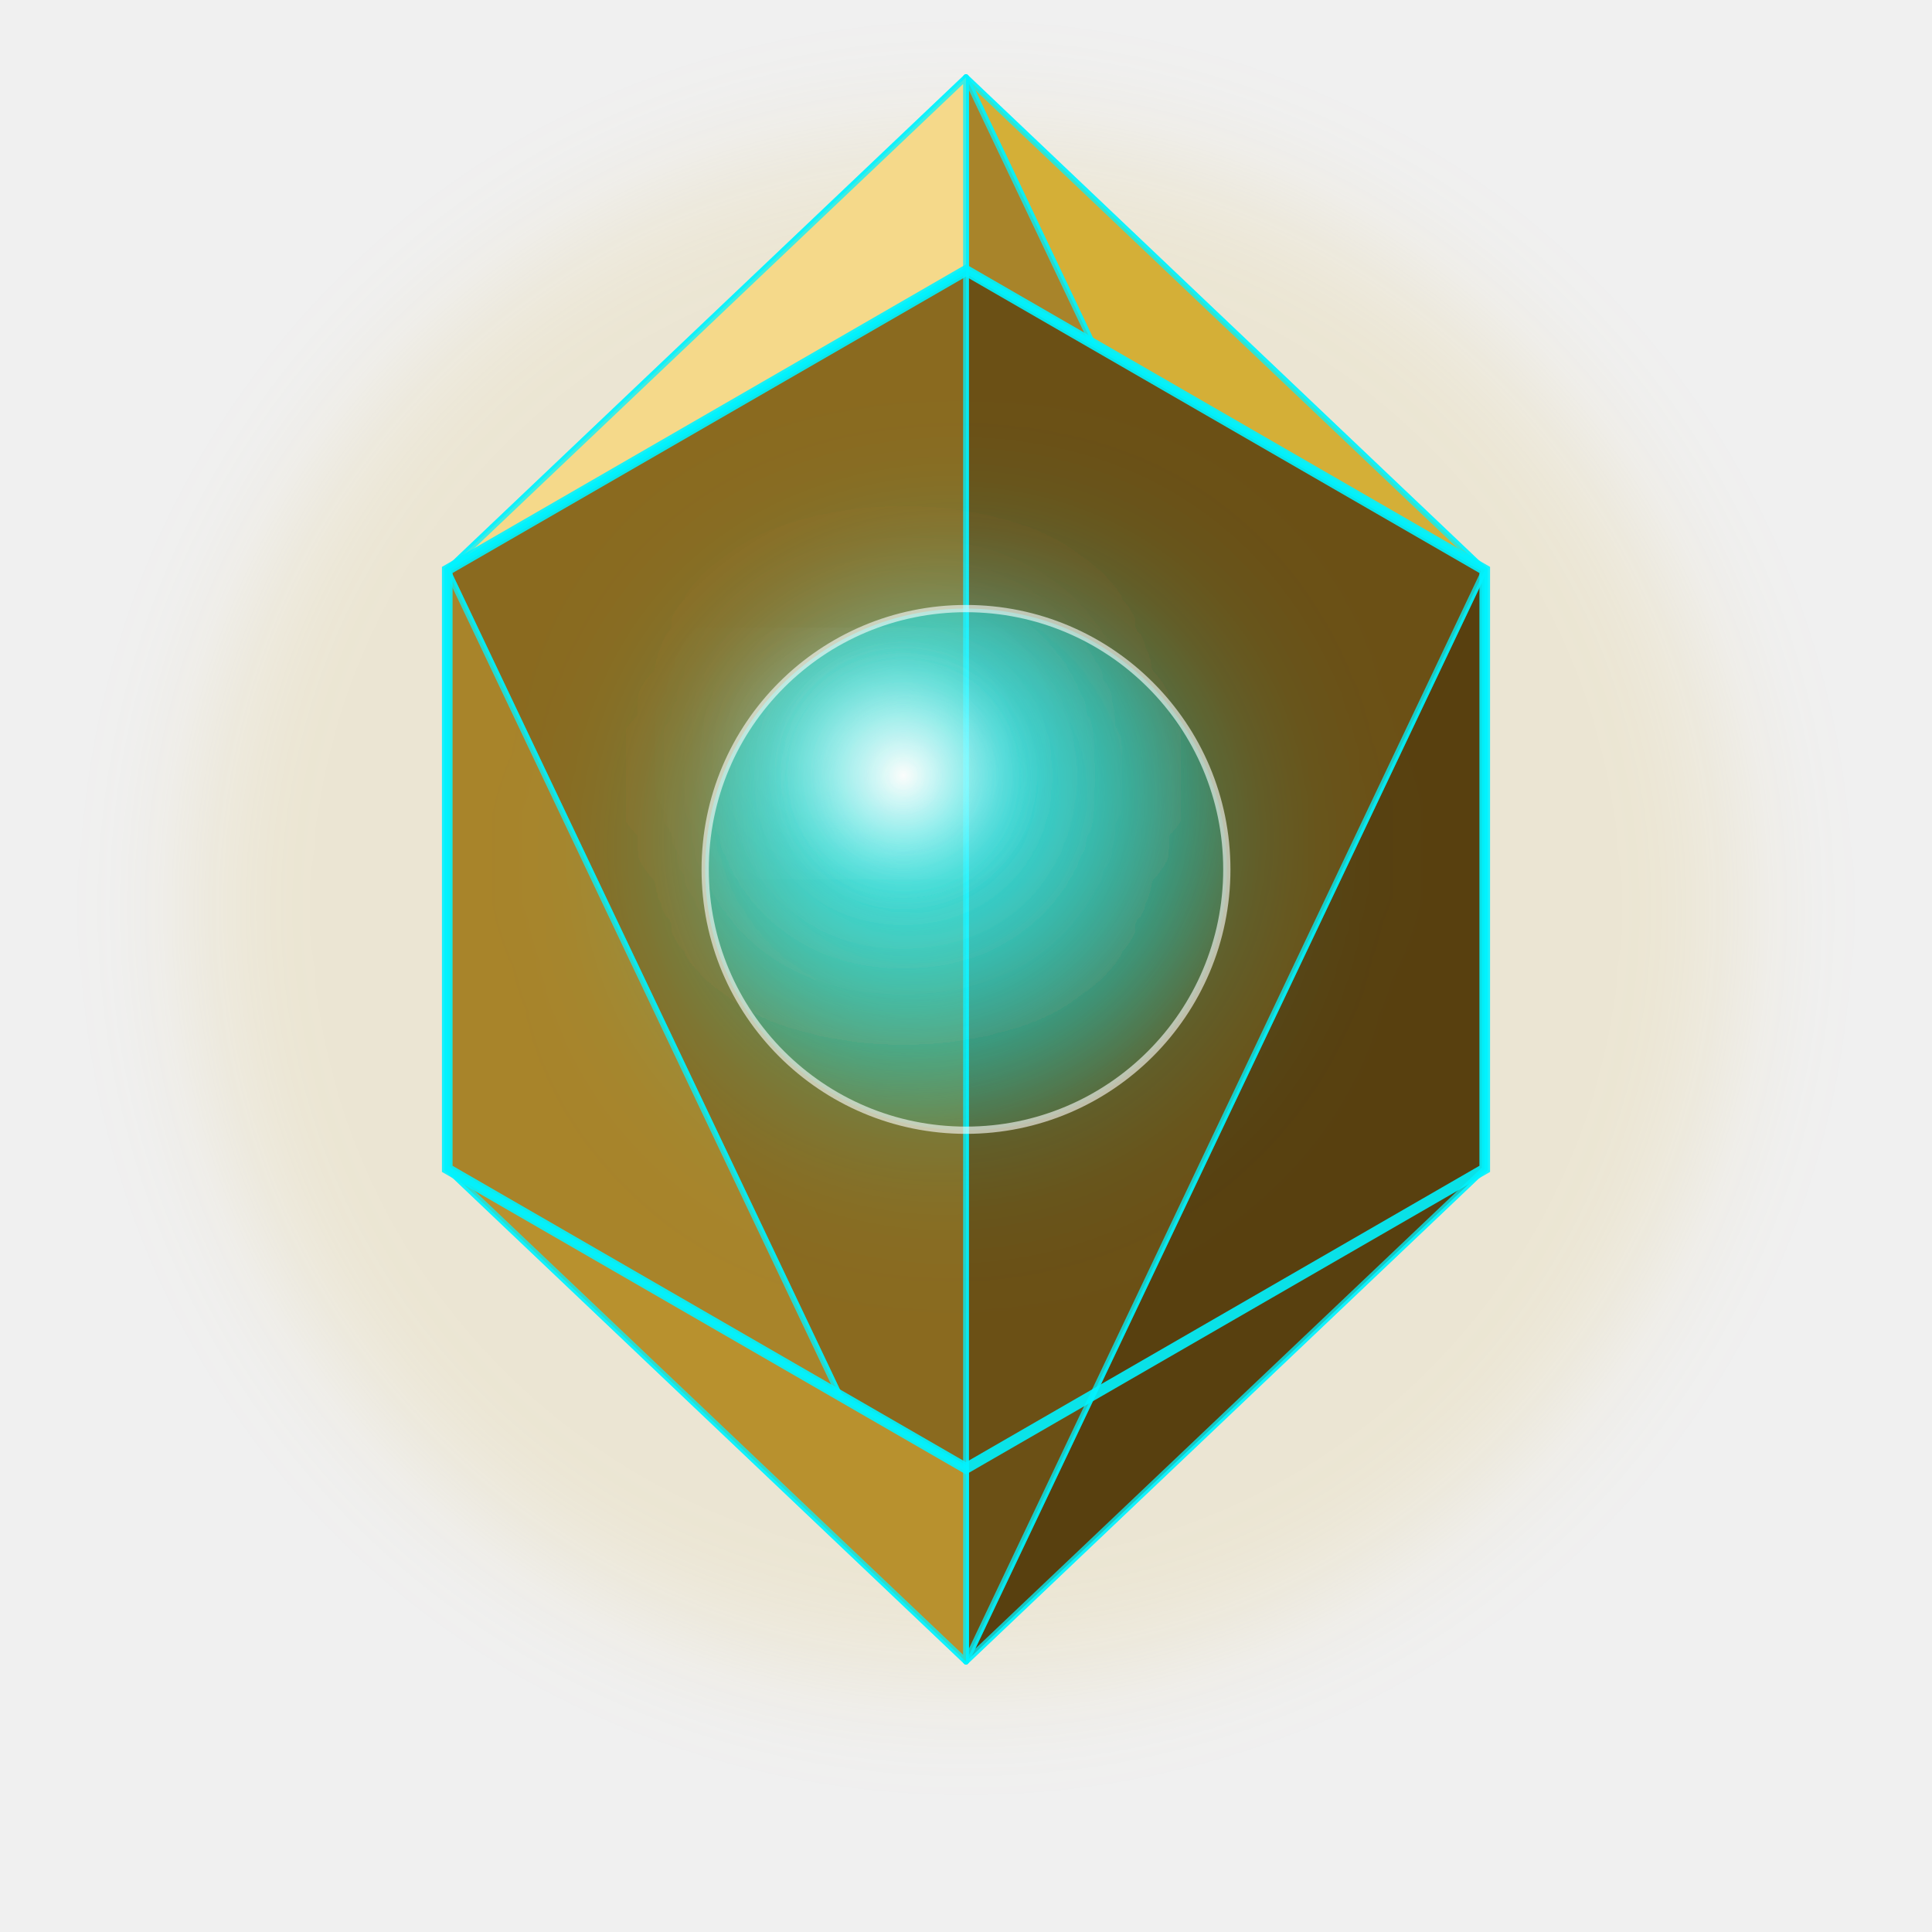
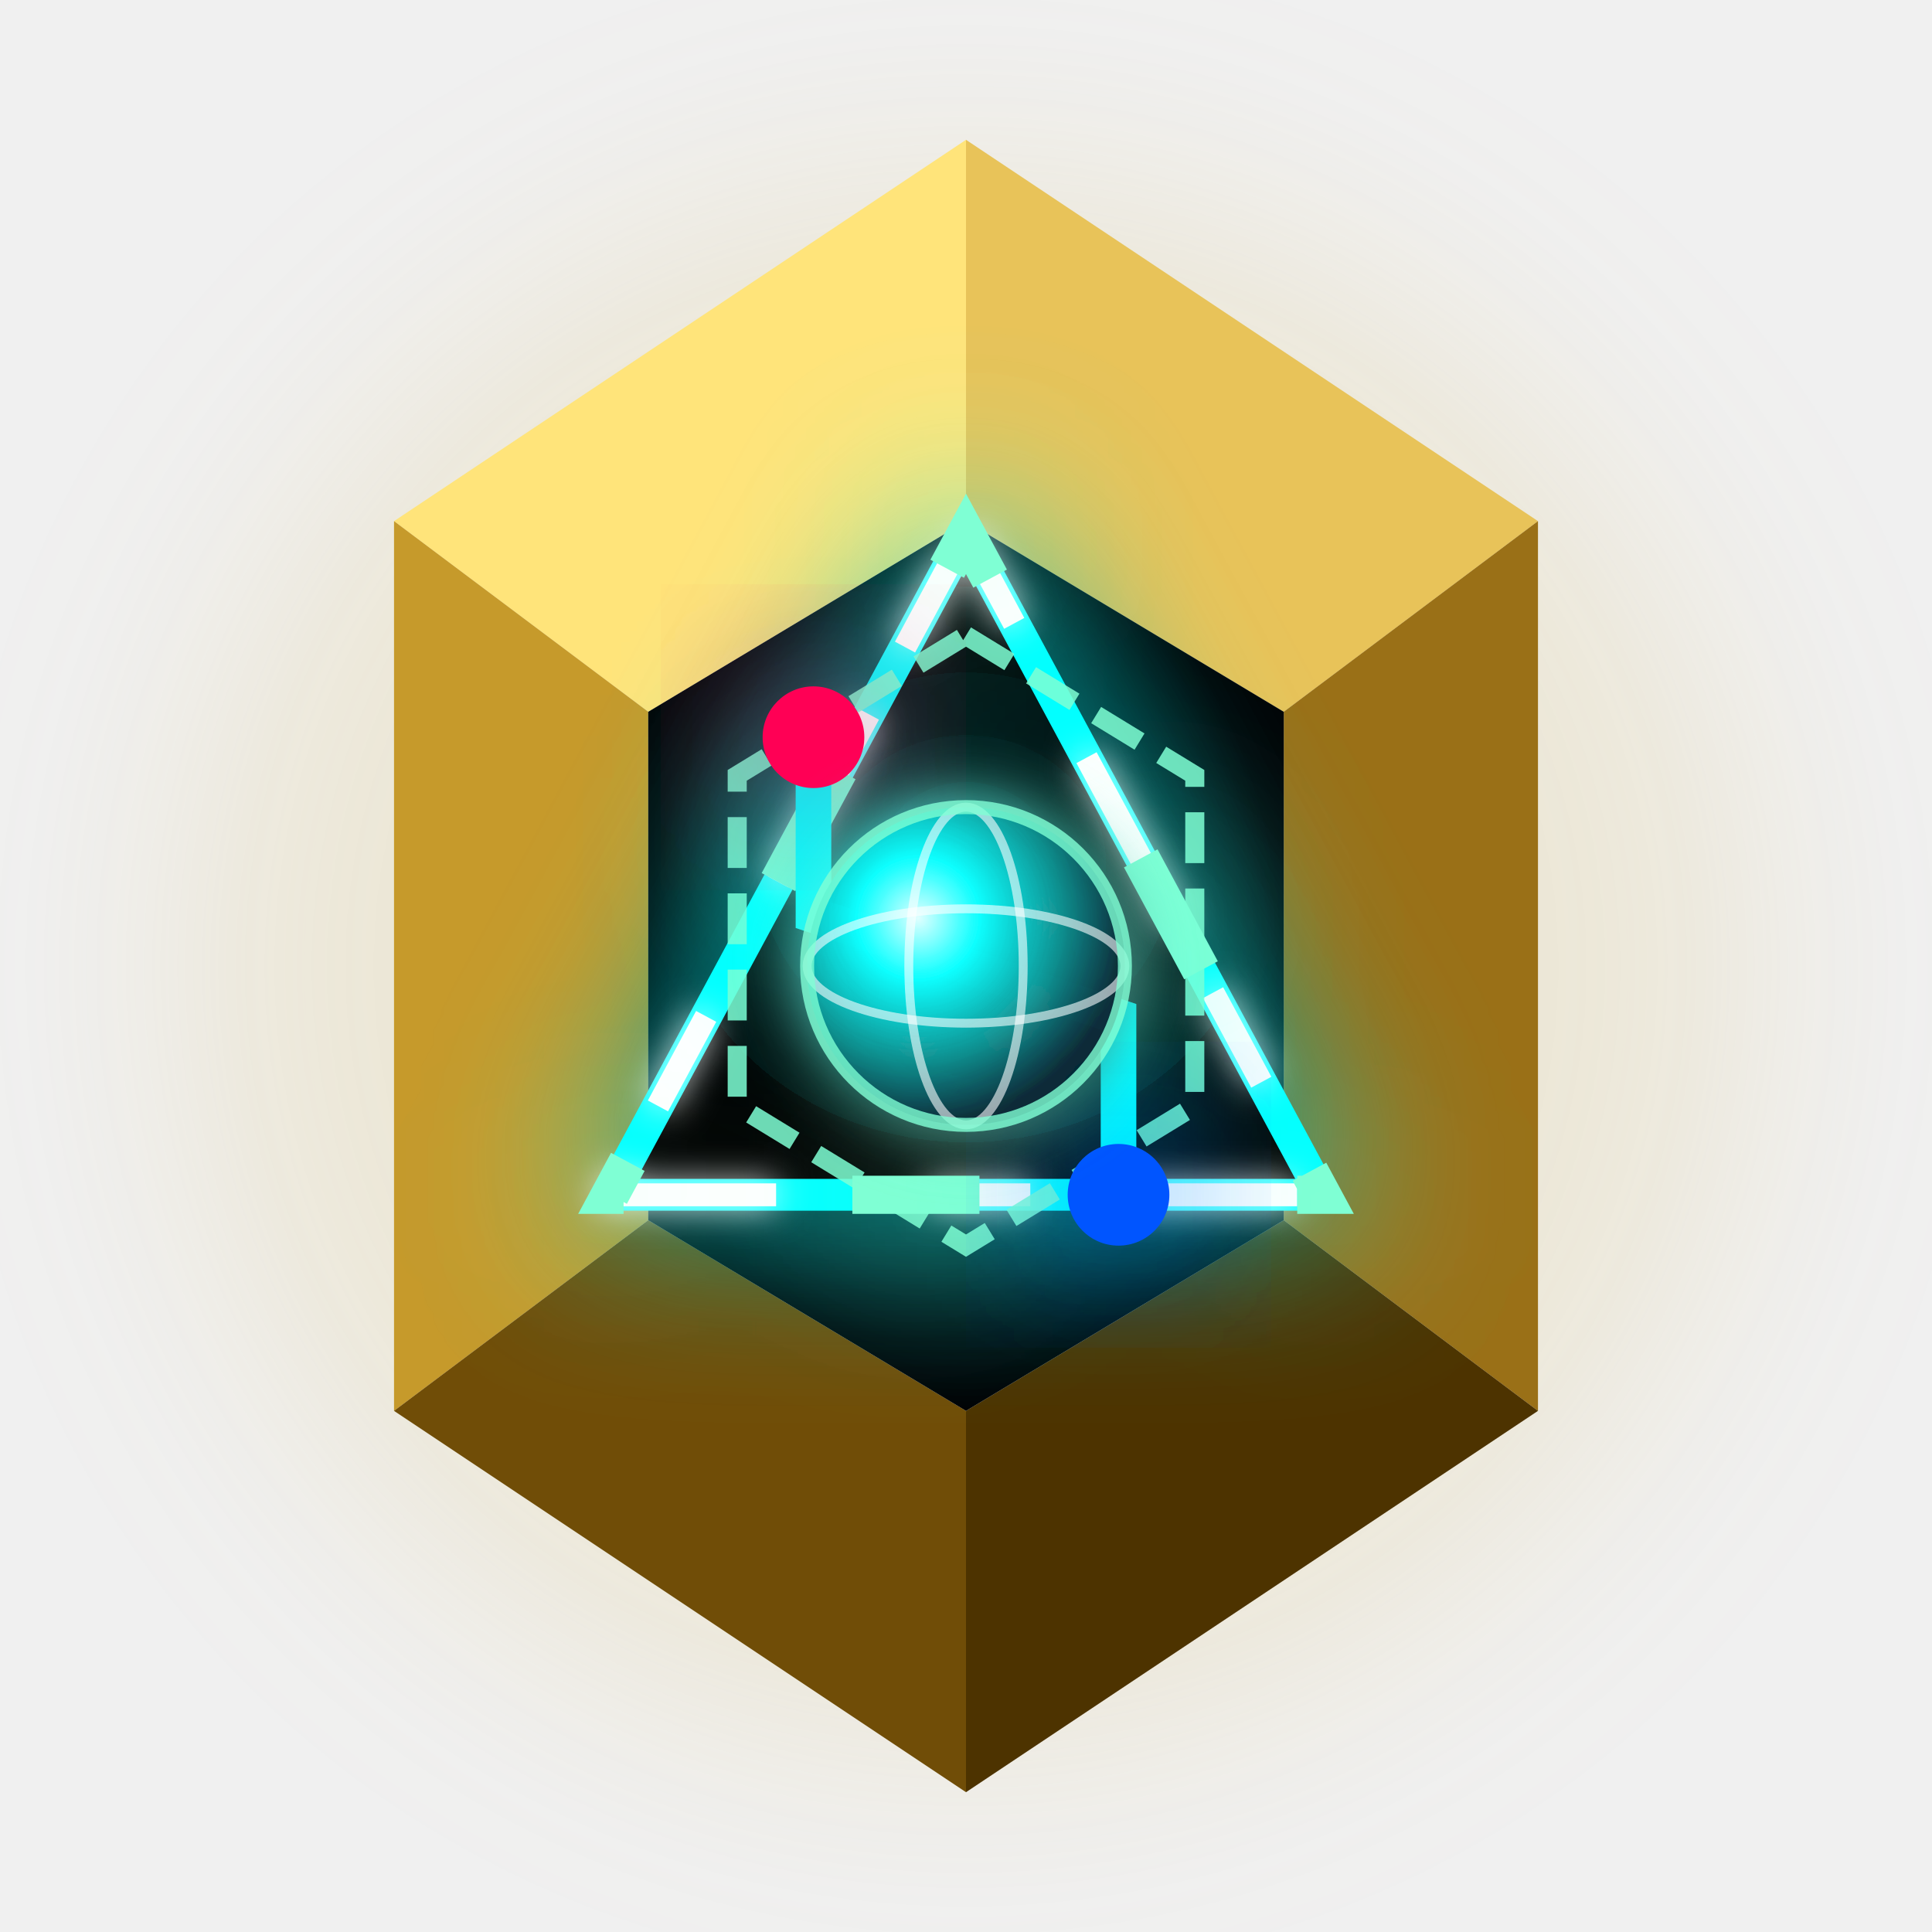
- <svg xmlns="http://www.w3.org/2000/svg" viewBox="0 0 200 200" role="img" aria-labelledby="unitasMarkTitle">
+ <svg xmlns="http://www.w3.org/2000/svg" viewBox="174 64 152 152" role="img" aria-labelledby="unitasMarkTitle">
  <defs>
-     <radialGradient id="coreGlass" cx="38%" cy="32%" r="75%">
-       <stop offset="0%" stop-color="#ffffff" stop-opacity="0.95" />
-       <stop offset="35%" stop-color="#00f3ff" stop-opacity="0.55" />
-       <stop offset="100%" stop-color="#00f3ff" stop-opacity="0.05" />
+     <filter id="softBlur" x="-80%" y="-80%" width="260%" height="260%">
+       <feGaussianBlur stdDeviation="9" />
+     </filter>
+     <filter id="extremeGlow" x="-100%" y="-100%" width="300%" height="300%">
+       <feGaussianBlur stdDeviation="7" result="blur" />
+       <feComposite in="SourceGraphic" in2="blur" operator="over" />
+     </filter>
+     <filter id="sparkFilter" x="-200%" y="-200%" width="500%" height="500%">
+       <feGaussianBlur stdDeviation="1.4" result="blur" />
+       <feComposite in="SourceGraphic" in2="blur" operator="over" />
+     </filter>
+     <filter id="globeGlow" x="-150%" y="-150%" width="400%" height="400%">
+       <feGaussianBlur stdDeviation="2.5" result="blur" />
+       <feComposite in="SourceGraphic" in2="blur" operator="over" />
+     </filter>
+     <radialGradient id="triBg" cx="50%" cy="50%" r="50%">
+       <stop offset="0%" stop-color="#002A2A" stop-opacity="1" />
+       <stop offset="100%" stop-color="#000000" stop-opacity="1" />
    </radialGradient>
-     <filter id="outerGlow" x="-60%" y="-60%" width="220%" height="220%">
-       <feGaussianBlur stdDeviation="10" result="blur" />
-       <feMerge>
-         <feMergeNode in="blur" />
-         <feMergeNode in="SourceGraphic" />
-       </feMerge>
-     </filter>
-     <filter id="softBlur" x="-80%" y="-80%" width="260%" height="260%">
-       <feGaussianBlur stdDeviation="6" />
-     </filter>
+     <radialGradient id="deepVoid" cx="50%" cy="50%" r="50%">
+       <stop offset="0%" stop-color="#004D4D" stop-opacity="1" />
+       <stop offset="100%" stop-color="#010103" stop-opacity="1" />
+     </radialGradient>
+     <radialGradient id="holoGlobe" cx="35%" cy="35%" r="65%">
+       <stop offset="0%" stop-color="#E0FFFF" stop-opacity="1" />
+       <stop offset="30%" stop-color="#00FFFF" stop-opacity="0.95" />
+       <stop offset="70%" stop-color="#008B8B" stop-opacity="0.9" />
+       <stop offset="100%" stop-color="#002233" stop-opacity="0.95" />
+     </radialGradient>
  </defs>
-   <circle cx="100" cy="94" r="80" fill="#d4af37" opacity="0.16" filter="url(#softBlur)" />
-   <g stroke="#00f3ff" stroke-width="0.6" stroke-opacity="0.75" stroke-linejoin="round">
-     <polygon points="100,8 100,28 153.7,59" fill="#e8c765" />
-     <polygon points="100,8 153.7,59 153.7,121" fill="#d4af37" />
-     <polygon points="100,8 153.7,121 100,152" fill="#a8842a" />
-     <polygon points="100,8 100,152 46.3,121" fill="#8a6a1f" />
-     <polygon points="100,8 46.3,121 46.3,59" fill="#b8912e" />
-     <polygon points="100,8 46.3,59 100,28" fill="#f5d98a" />
-     <polygon points="100,172 100,152 153.7,121" fill="#7a5c1a" />
-     <polygon points="100,172 153.7,121 153.7,59" fill="#58400f" />
-     <polygon points="100,172 153.7,59 100,28" fill="#6b5015" />
-     <polygon points="100,172 100,28 46.3,59" fill="#8a6a1f" />
-     <polygon points="100,172 46.3,59 46.3,121" fill="#a8842a" />
-     <polygon points="100,172 46.3,121 100,152" fill="#b8912e" />
+   <circle cx="250" cy="140" r="62" fill="#d4af37" opacity="0.14" filter="url(#softBlur)" />
+   <g transform="translate(0, -40)">
+     <polygon points="205,145 250,115 250,145 225,160" fill="#FFE47A" />
+     <polygon points="250,115 295,145 275,160 250,145" fill="#E8C359" />
+     <polygon points="205,215 205,145 225,160 225,200" fill="#C69A2B" />
+     <polygon points="295,145 295,215 275,200 275,160" fill="#9A7017" />
+     <polygon points="250,245 205,215 225,200 250,215" fill="#704D07" />
+     <polygon points="295,215 250,245 250,215 275,200" fill="#4D3300" />
+     <polygon points="225,160 250,145 275,160 275,200 250,215 225,200" fill="url(#deepVoid)" />
+     <polygon points="250,146 278,198 222,198" fill="url(#triBg)" stroke="#00FFFF" stroke-width="2.5" filter="url(#extremeGlow)" />
+     <polygon points="250,146 278,198 222,198" fill="none" stroke="#FFFFFF" stroke-width="1.8" stroke-dasharray="8,12,15,6" filter="url(#sparkFilter)" />
+     <polygon points="250,146 278,198 222,198" fill="none" stroke="#7FFFD4" stroke-width="3" stroke-dasharray="4,25,10,18" filter="url(#extremeGlow)" />
+     <polygon points="250,154 268,165 268,191 250,202 232,191 232,165" fill="none" stroke="#7FFFD4" stroke-width="1.5" opacity="0.85" stroke-dasharray="4,2" />
+     <path d="M 250 162 L 250 198" fill="none" stroke="#00FFFF" stroke-width="2.8" filter="url(#extremeGlow)" />
+     <path d="M 238 162 L 238 176 L 250 180 L 262 184 L 262 198" fill="none" stroke="#00FFFF" stroke-width="2.8" filter="url(#extremeGlow)" />
+     <circle cx="238" cy="162" r="4" fill="#FF0055" filter="url(#extremeGlow)" />
+     <circle cx="262" cy="198" r="4" fill="#0055FF" filter="url(#extremeGlow)" />
+     <g filter="url(#globeGlow)">
+       <circle cx="250" cy="180" r="12.5" fill="url(#holoGlobe)" />
+       <ellipse cx="250" cy="180" rx="12.5" ry="4.5" fill="none" stroke="#FFFFFF" stroke-width="0.7" opacity="0.6" />
+       <ellipse cx="250" cy="180" rx="4.5" ry="12.5" fill="none" stroke="#FFFFFF" stroke-width="0.7" opacity="0.6" />
+       <circle cx="250" cy="180" r="12.5" fill="none" stroke="#7FFFD4" stroke-width="1.1" opacity="0.8" />
+     </g>
  </g>
-   <polygon points="100,28 153.7,59 153.7,121 100,152 46.3,121 46.3,59" fill="none" stroke="#00f3ff" stroke-width="1.1" stroke-opacity="0.9" />
-   <circle cx="100" cy="90" r="27" fill="url(#coreGlass)" filter="url(#outerGlow)" />
-   <circle cx="100" cy="90" r="27" fill="none" stroke="#ffffff" stroke-width="0.75" stroke-opacity="0.6" />
-   <ellipse cx="90" cy="78" rx="9" ry="5" fill="#ffffff" opacity="0.5" filter="url(#softBlur)" />
</svg>
